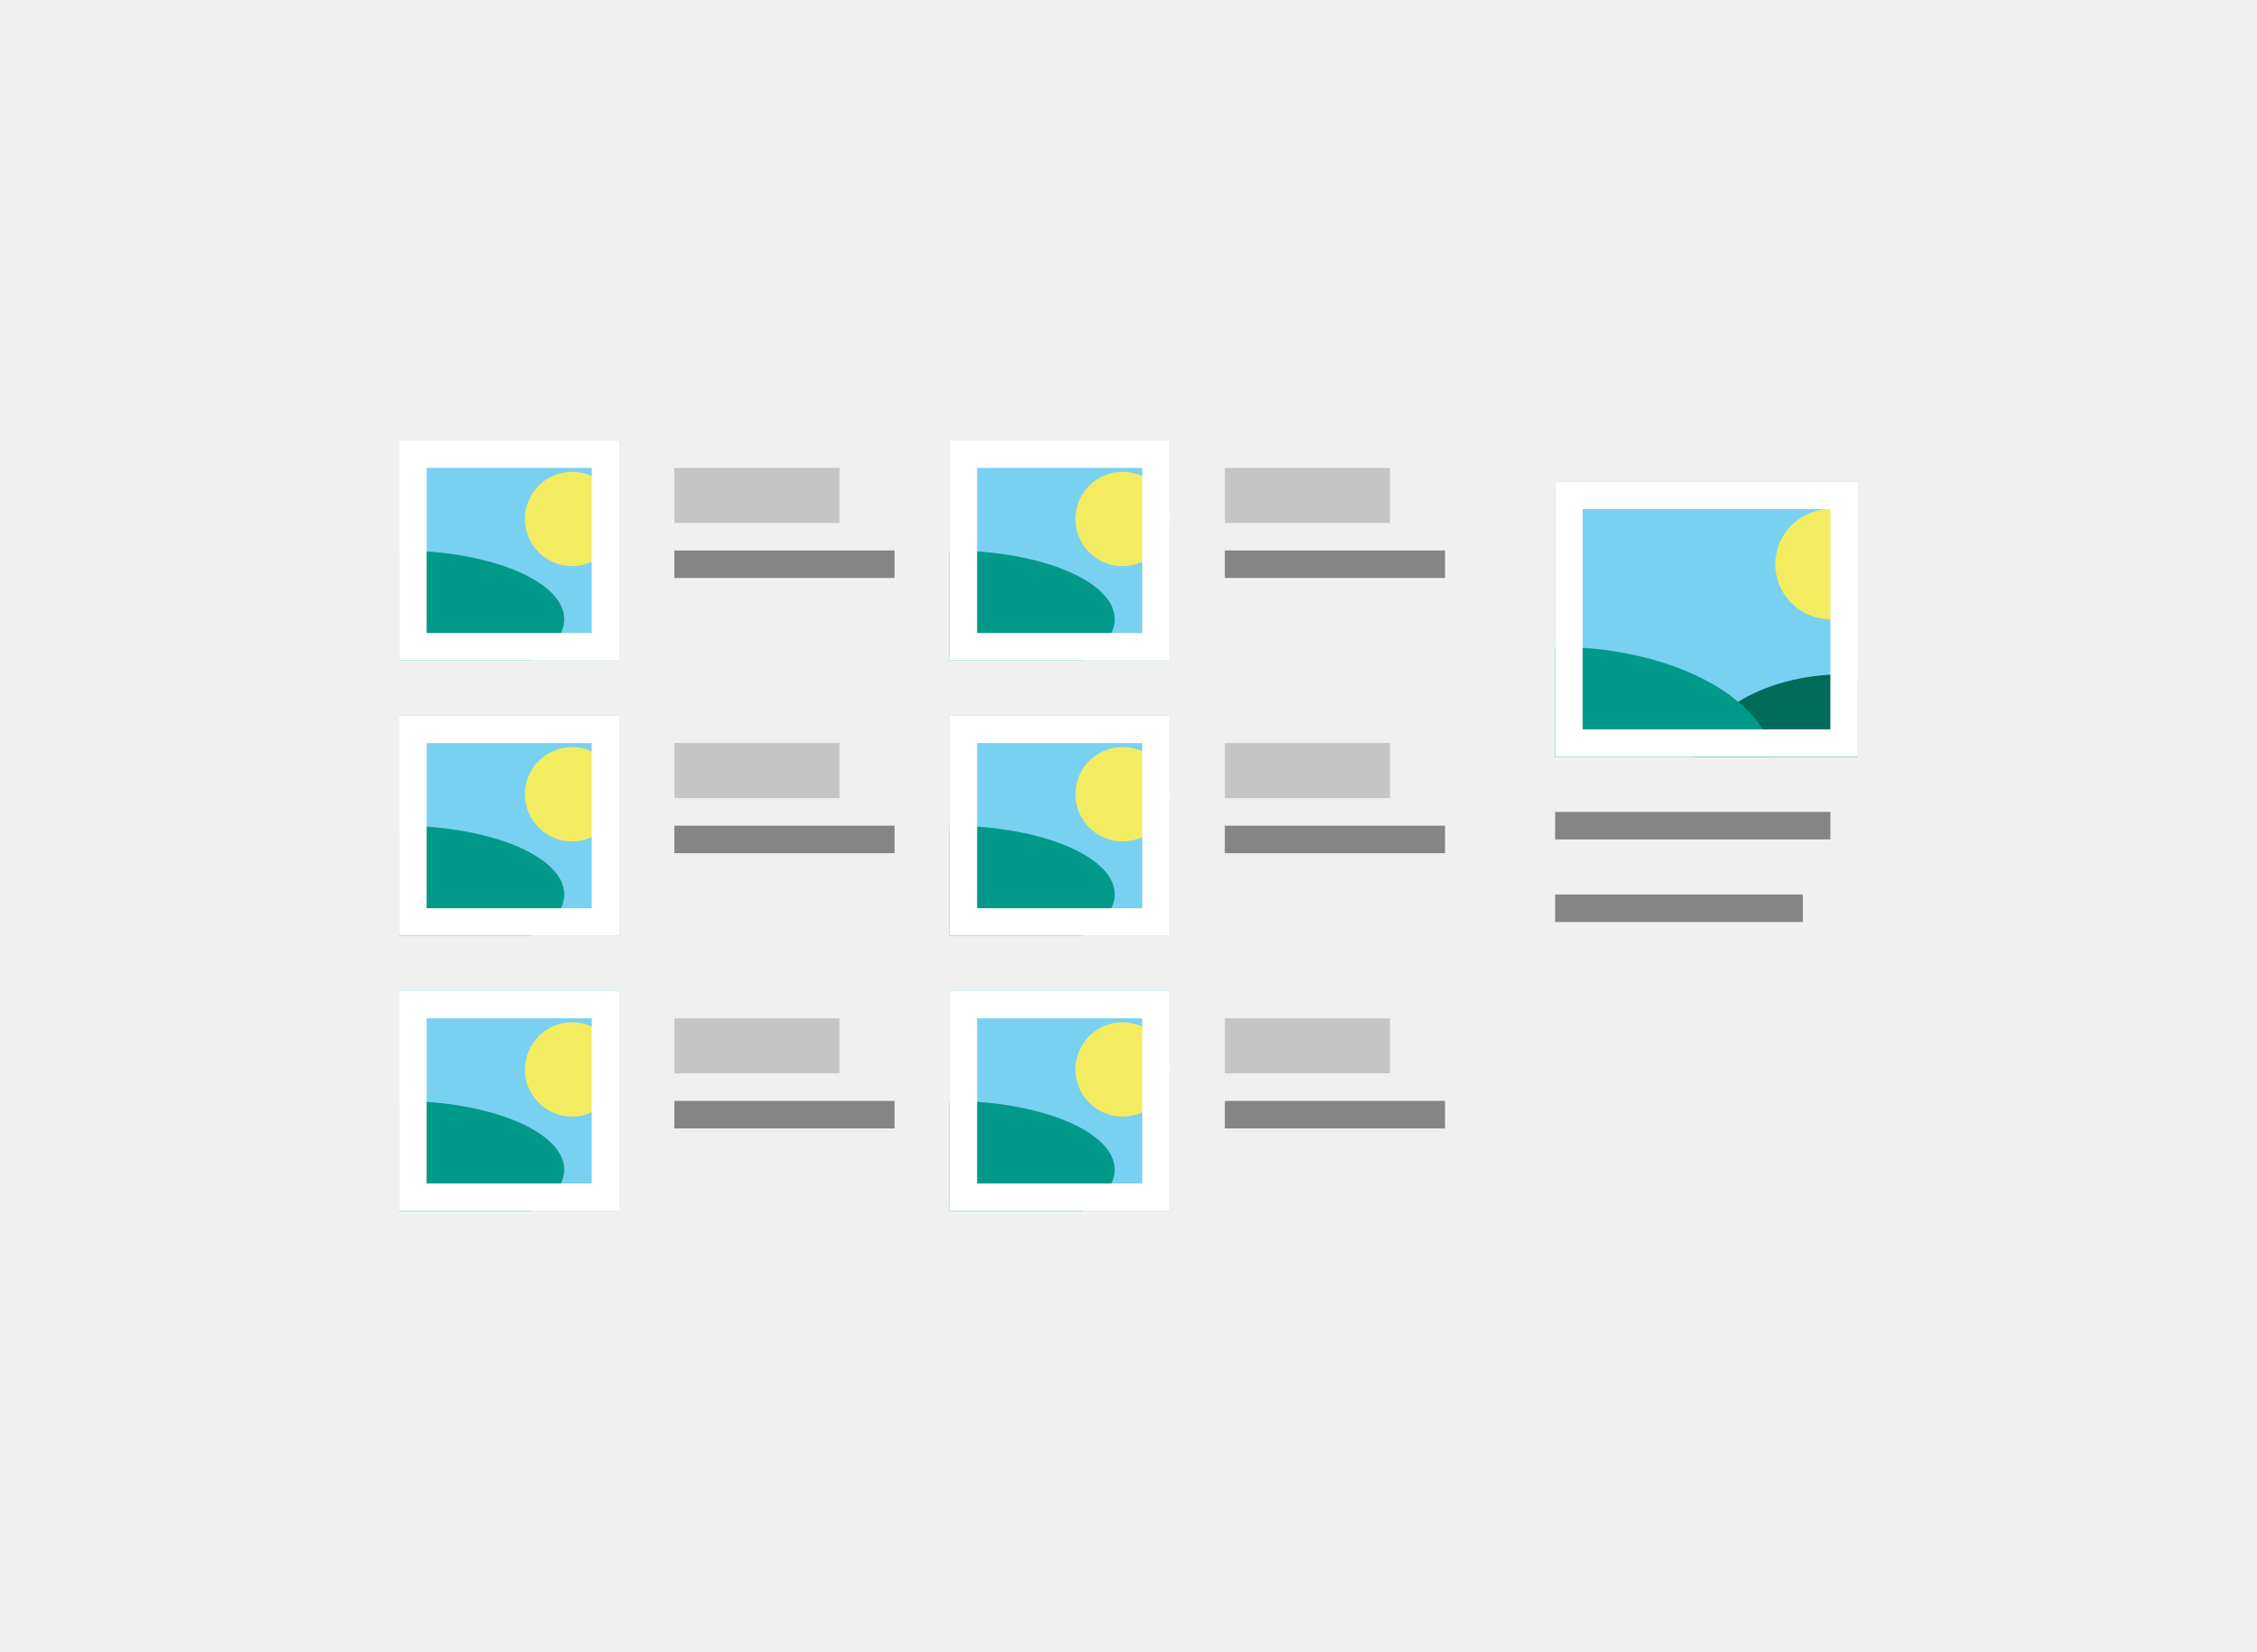
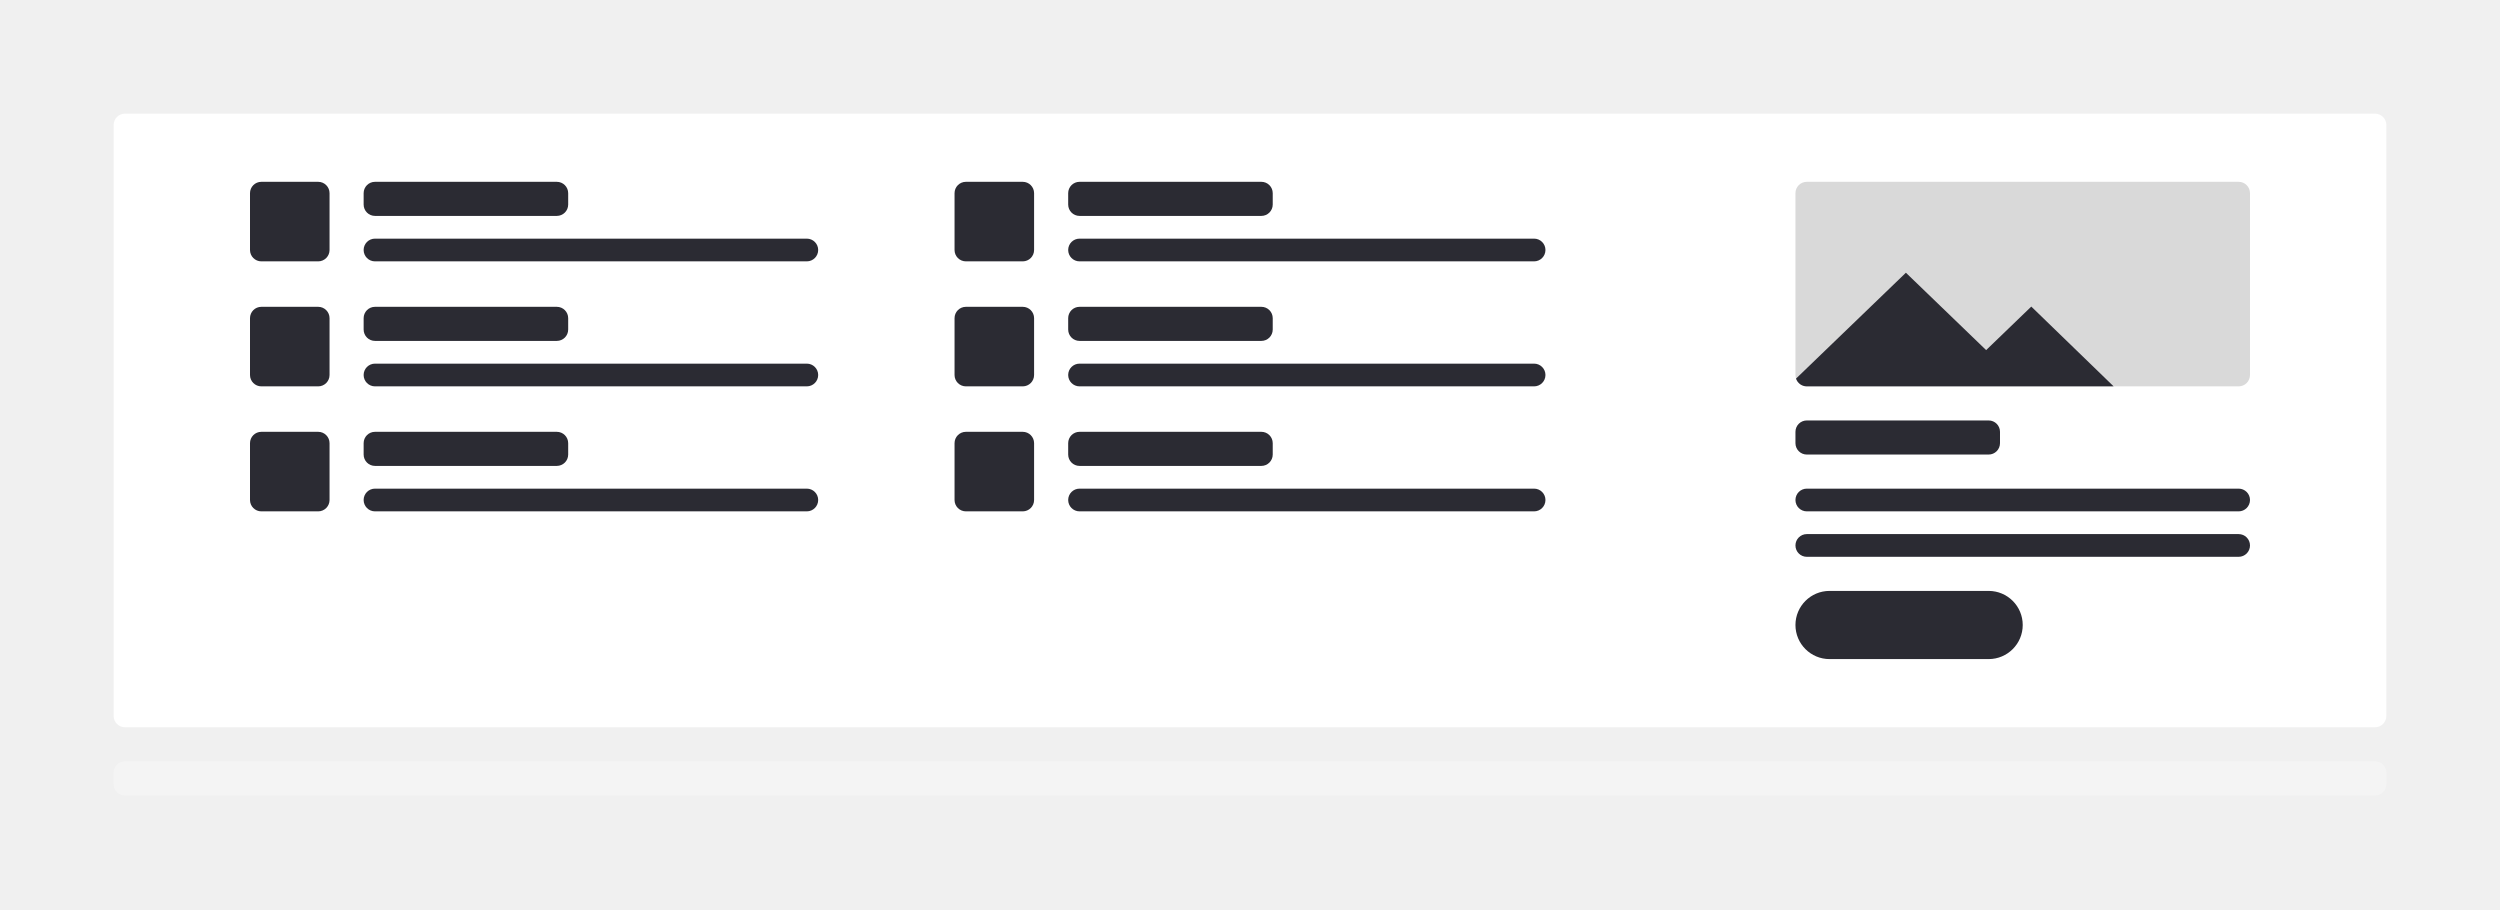
- <svg xmlns="http://www.w3.org/2000/svg" width="82" height="60" viewBox="0 0 82 60" fill="none">
-   <rect x="24.5" y="17" width="6" height="2" fill="#C6C5C5" />
-   <rect x="24.5" y="20" width="8" height="1" fill="#858585" />
-   <g clip-path="url(#clip0_18_2392)">
-     <rect x="14.5" y="16" width="8" height="8" fill="#79D1F2" />
-     <ellipse cx="20.786" cy="18.857" rx="1.714" ry="1.714" fill="#F3EC60" />
-     <ellipse cx="14.5" cy="22.5" rx="6" ry="2.5" fill="#019A8A" />
-   </g>
-   <rect x="15" y="16.5" width="7" height="7" stroke="white" />
-   <rect x="44.5" y="17" width="6" height="2" fill="#C6C5C5" />
-   <rect x="44.5" y="20" width="8" height="1" fill="#858585" />
-   <g clip-path="url(#clip1_18_2392)">
-     <rect x="34.5" y="16" width="8" height="8" fill="#79D1F2" />
-     <ellipse cx="40.786" cy="18.857" rx="1.714" ry="1.714" fill="#F3EC60" />
-     <ellipse cx="34.5" cy="22.5" rx="6" ry="2.5" fill="#019A8A" />
-   </g>
-   <rect x="35" y="16.5" width="7" height="7" stroke="white" />
-   <rect x="24.5" y="27" width="6" height="2" fill="#C6C5C5" />
-   <rect x="24.5" y="30" width="8" height="1" fill="#858585" />
-   <g clip-path="url(#clip2_18_2392)">
-     <rect x="14.5" y="26" width="8" height="8" fill="#79D1F2" />
-     <ellipse cx="20.786" cy="28.857" rx="1.714" ry="1.714" fill="#F3EC60" />
-     <ellipse cx="14.5" cy="32.5" rx="6" ry="2.5" fill="#019A8A" />
-   </g>
-   <rect x="15" y="26.5" width="7" height="7" stroke="white" />
-   <rect x="44.5" y="27" width="6" height="2" fill="#C6C5C5" />
-   <rect x="44.5" y="30" width="8" height="1" fill="#858585" />
-   <g clip-path="url(#clip3_18_2392)">
-     <rect x="34.5" y="26" width="8" height="8" fill="#79D1F2" />
-     <ellipse cx="40.786" cy="28.857" rx="1.714" ry="1.714" fill="#F3EC60" />
-     <ellipse cx="34.5" cy="32.5" rx="6" ry="2.5" fill="#019A8A" />
-   </g>
-   <rect x="35" y="26.5" width="7" height="7" stroke="white" />
-   <rect x="24.5" y="37" width="6" height="2" fill="#C6C5C5" />
-   <rect x="24.5" y="40" width="8" height="1" fill="#858585" />
-   <g clip-path="url(#clip4_18_2392)">
-     <rect x="14.5" y="36" width="8" height="8" fill="#79D1F2" />
-     <ellipse cx="20.786" cy="38.857" rx="1.714" ry="1.714" fill="#F3EC60" />
-     <ellipse cx="14.5" cy="42.5" rx="6" ry="2.5" fill="#019A8A" />
-   </g>
-   <rect x="15" y="36.5" width="7" height="7" stroke="white" />
-   <rect x="44.5" y="37" width="6" height="2" fill="#C6C5C5" />
-   <rect x="44.5" y="40" width="8" height="1" fill="#858585" />
-   <g clip-path="url(#clip5_18_2392)">
-     <rect x="34.5" y="36" width="8" height="8" fill="#79D1F2" />
-     <ellipse cx="40.786" cy="38.857" rx="1.714" ry="1.714" fill="#F3EC60" />
-     <ellipse cx="34.5" cy="42.5" rx="6" ry="2.5" fill="#019A8A" />
-   </g>
-   <rect x="35" y="36.5" width="7" height="7" stroke="white" />
-   <g clip-path="url(#clip6_18_2392)">
-     <rect x="56.5" y="17.5" width="11" height="10" fill="#79D1F2" />
-     <ellipse cx="67" cy="28" rx="5.5" ry="3.5" fill="#016B5A" />
-     <ellipse cx="56.5" cy="28" rx="8" ry="4.5" fill="#019A8A" />
-     <circle cx="66.5" cy="20.5" r="2" fill="#F3EC60" />
-   </g>
-   <rect x="57" y="18" width="10" height="9" stroke="white" />
-   <g clip-path="url(#clip7_18_2392)">
-     <path d="M66.5 29.5H56.5V30.5H66.5V29.5Z" fill="#858585" />
-     <path d="M65.5 32.5H56.5V33.5H65.5V32.5Z" fill="#858585" />
-   </g>
-   <defs>
-     <clipPath id="clip0_18_2392">
-       <rect x="14.5" y="16" width="8" height="8" fill="white" />
-     </clipPath>
-     <clipPath id="clip1_18_2392">
-       <rect x="34.5" y="16" width="8" height="8" fill="white" />
-     </clipPath>
-     <clipPath id="clip2_18_2392">
-       <rect x="14.5" y="26" width="8" height="8" fill="white" />
-     </clipPath>
-     <clipPath id="clip3_18_2392">
-       <rect x="34.5" y="26" width="8" height="8" fill="white" />
-     </clipPath>
-     <clipPath id="clip4_18_2392">
-       <rect x="14.5" y="36" width="8" height="8" fill="white" />
-     </clipPath>
-     <clipPath id="clip5_18_2392">
-       <rect x="34.5" y="36" width="8" height="8" fill="white" />
-     </clipPath>
-     <clipPath id="clip6_18_2392">
-       <rect x="56.5" y="17.5" width="11" height="10" fill="white" />
-     </clipPath>
-     <clipPath id="clip7_18_2392">
-       <rect width="11" height="4" fill="white" transform="translate(56.5 29.5)" />
-     </clipPath>
-   </defs>
+ <svg xmlns="http://www.w3.org/2000/svg" width="220" height="80" viewBox="0 0 220 80" fill="none">
+   <path d="M10 11C10 10.448 10.448 10 11 10H209C209.552 10 210 10.448 210 11V63C210 63.552 209.552 64 209 64H11C10.448 64 10 63.552 10 63V11Z" fill="white" />
+   <path d="M175 52H161C159.343 52 158 53.343 158 55C158 56.657 159.343 58 161 58H175C176.657 58 178 56.657 178 55C178 53.343 176.657 52 175 52Z" fill="#2B2B33" />
+   <rect x="32" y="16" width="18" height="3" rx="1" fill="#2B2B33" />
+   <rect x="94" y="16" width="18" height="3" rx="1" fill="#2B2B33" />
+   <rect x="158" y="37" width="18" height="3" rx="1" fill="#2B2B33" />
+   <rect x="94" y="27" width="18" height="3" rx="1" fill="#2B2B33" />
+   <rect x="32" y="27" width="18" height="3" rx="1" fill="#2B2B33" />
+   <rect x="94" y="38" width="18" height="3" rx="1" fill="#2B2B33" />
+   <rect x="94" y="21" width="42" height="2" rx="1" fill="#2B2B33" />
+   <rect x="32" y="38" width="18" height="3" rx="1" fill="#2B2B33" />
+   <rect x="94" y="32" width="42" height="2" rx="1" fill="#2B2B33" />
+   <rect x="94" y="43" width="42" height="2" rx="1" fill="#2B2B33" />
+   <rect x="32" y="21" width="40" height="2" rx="1" fill="#2B2B33" />
+   <rect x="158" y="43" width="40" height="2" rx="1" fill="#2B2B33" />
+   <rect x="158" y="47" width="40" height="2" rx="1" fill="#2B2B33" />
+   <rect x="32" y="32" width="40" height="2" rx="1" fill="#2B2B33" />
+   <rect x="32" y="43" width="40" height="2" rx="1" fill="#2B2B33" />
+   <rect x="22" y="38" width="7" height="7" rx="1" fill="#2B2B33" />
+   <rect x="84" y="38" width="7" height="7" rx="1" fill="#2B2B33" />
+   <rect x="158" y="16" width="40" height="18" rx="1" fill="#D9D9D9" />
+   <path d="M174.78 30.809L178.753 26.979L185.999 34H158.999C158.557 34 158.183 33.714 158.051 33.316L167.719 24L174.78 30.809Z" fill="#2B2B33" />
+   <rect x="22" y="16" width="7" height="7" rx="1" fill="#2B2B33" />
+   <rect x="84" y="16" width="7" height="7" rx="1" fill="#2B2B33" />
+   <rect x="22" y="27" width="7" height="7" rx="1" fill="#2B2B33" />
+   <rect x="84" y="27" width="7" height="7" rx="1" fill="#2B2B33" />
+   <rect x="10" y="67" width="200" height="3" rx="1" fill="white" fill-opacity="0.3" />
</svg>
